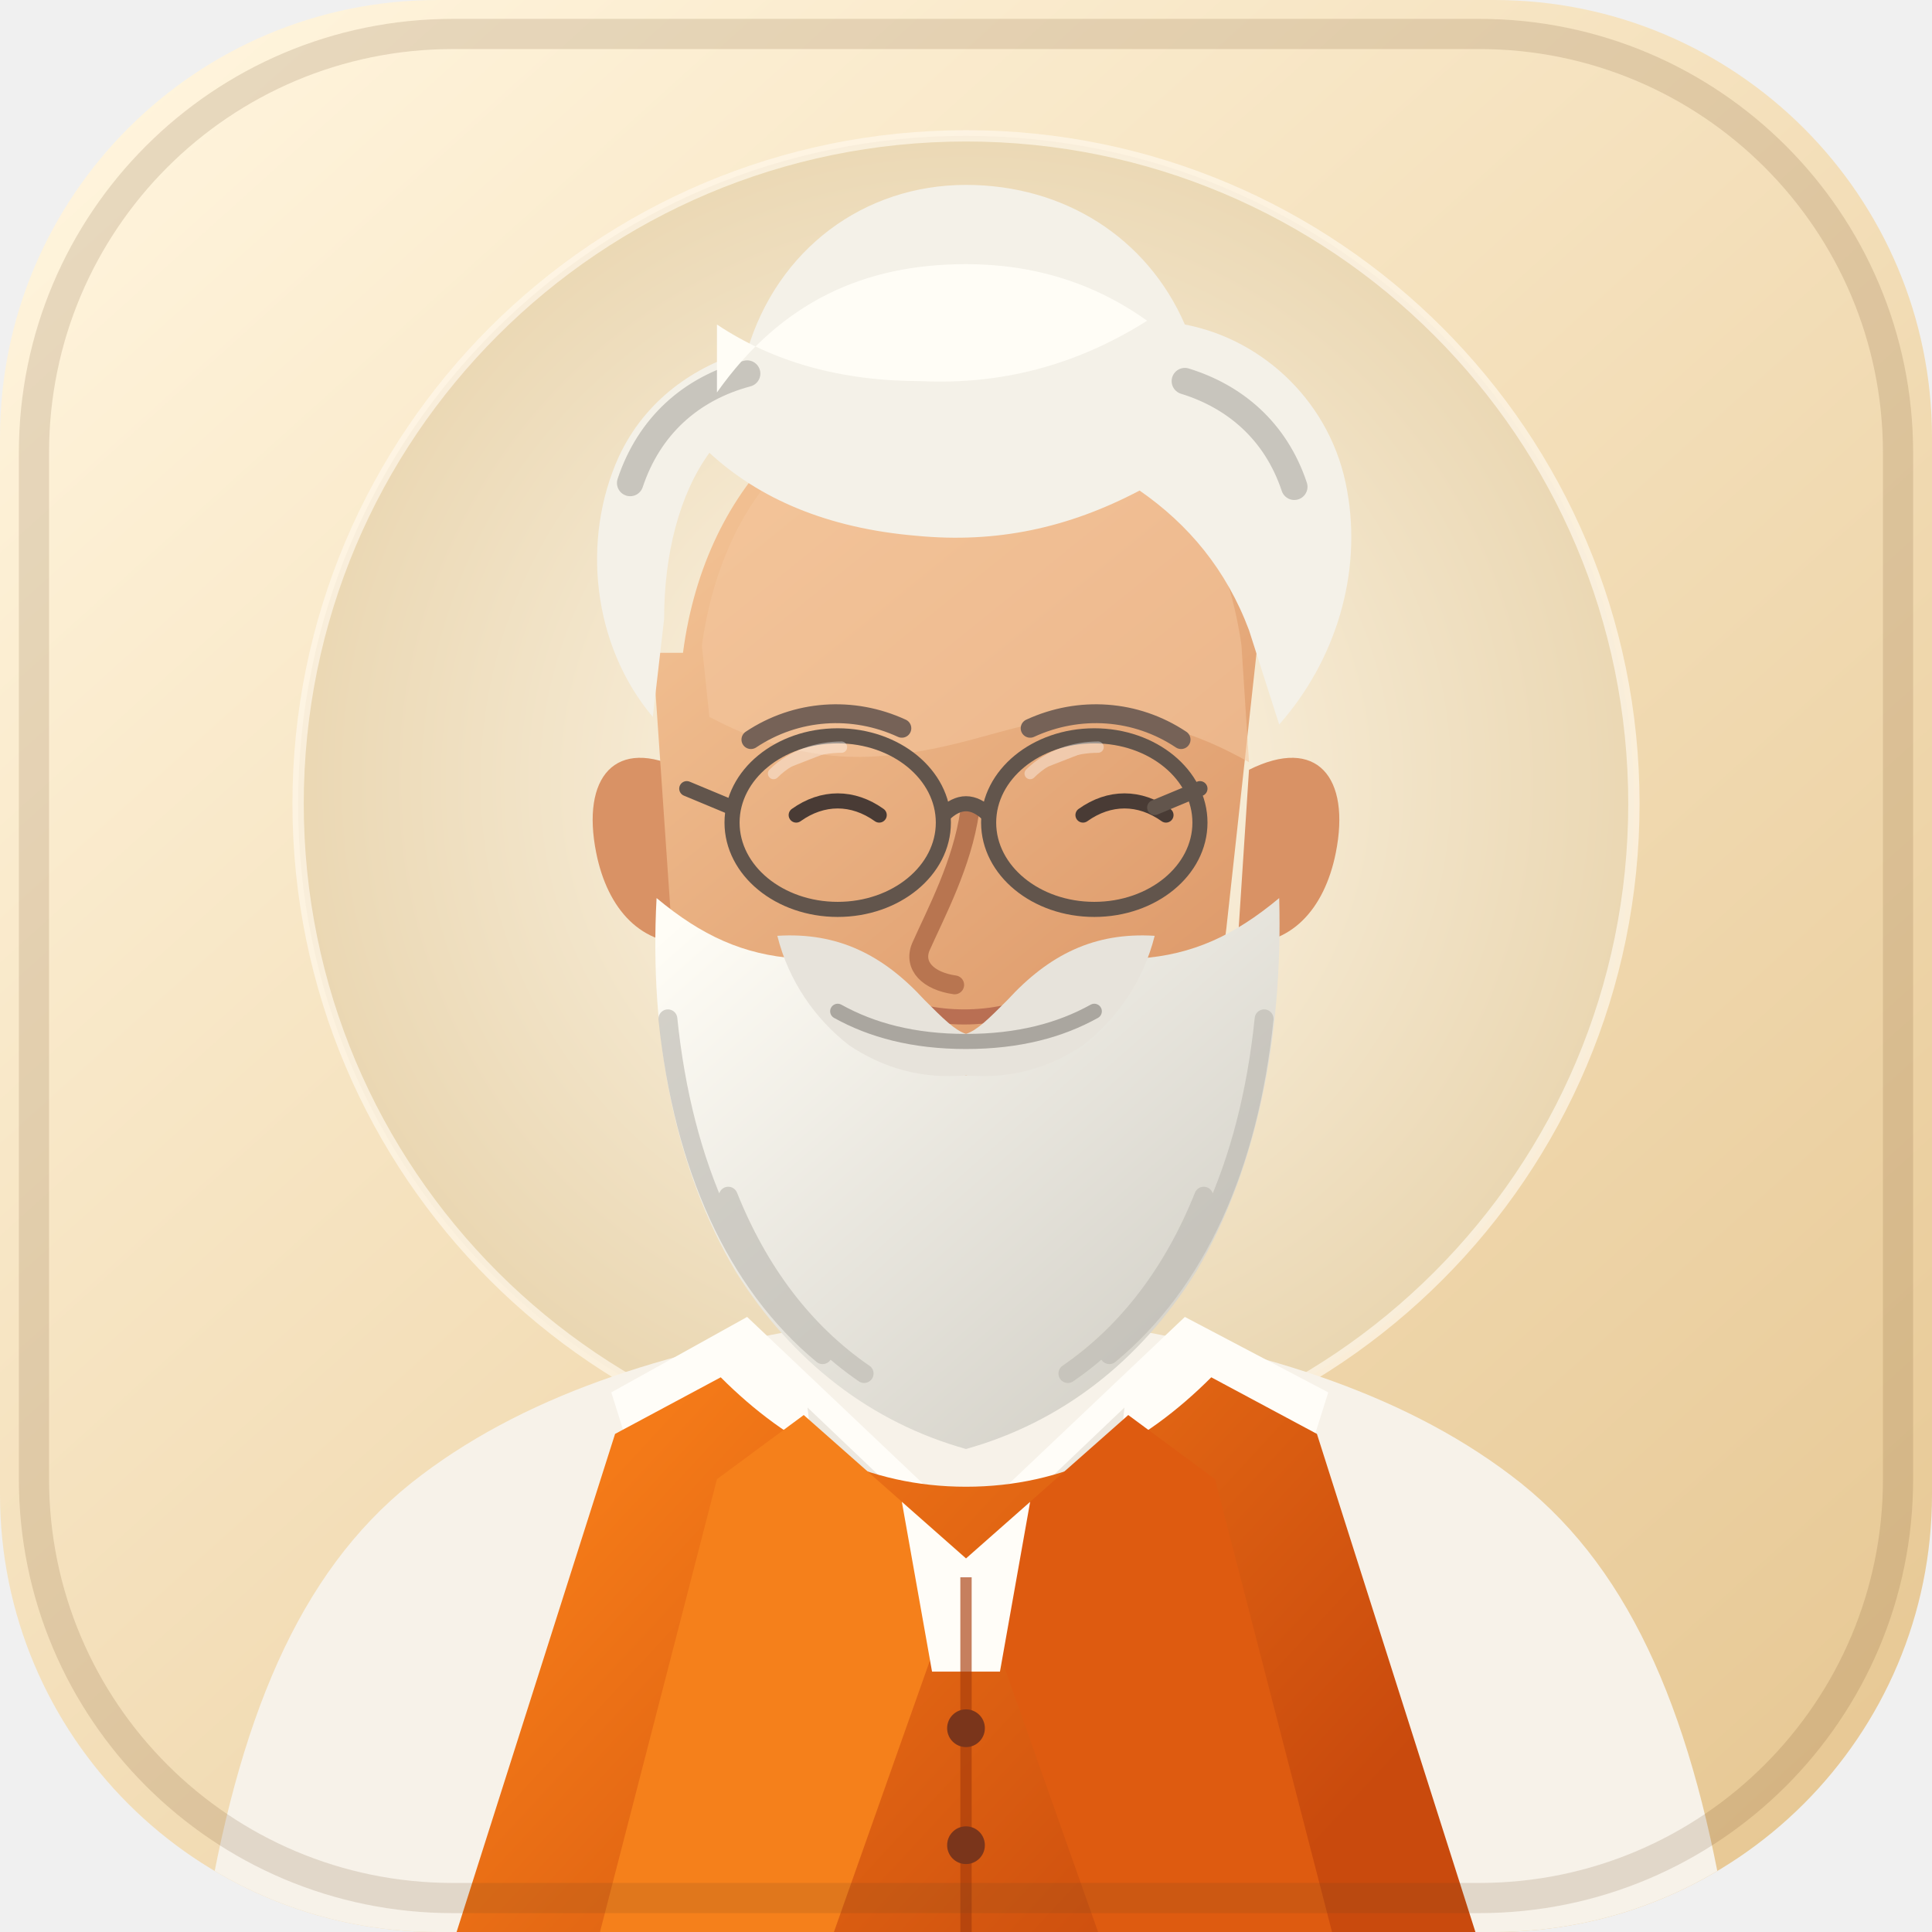
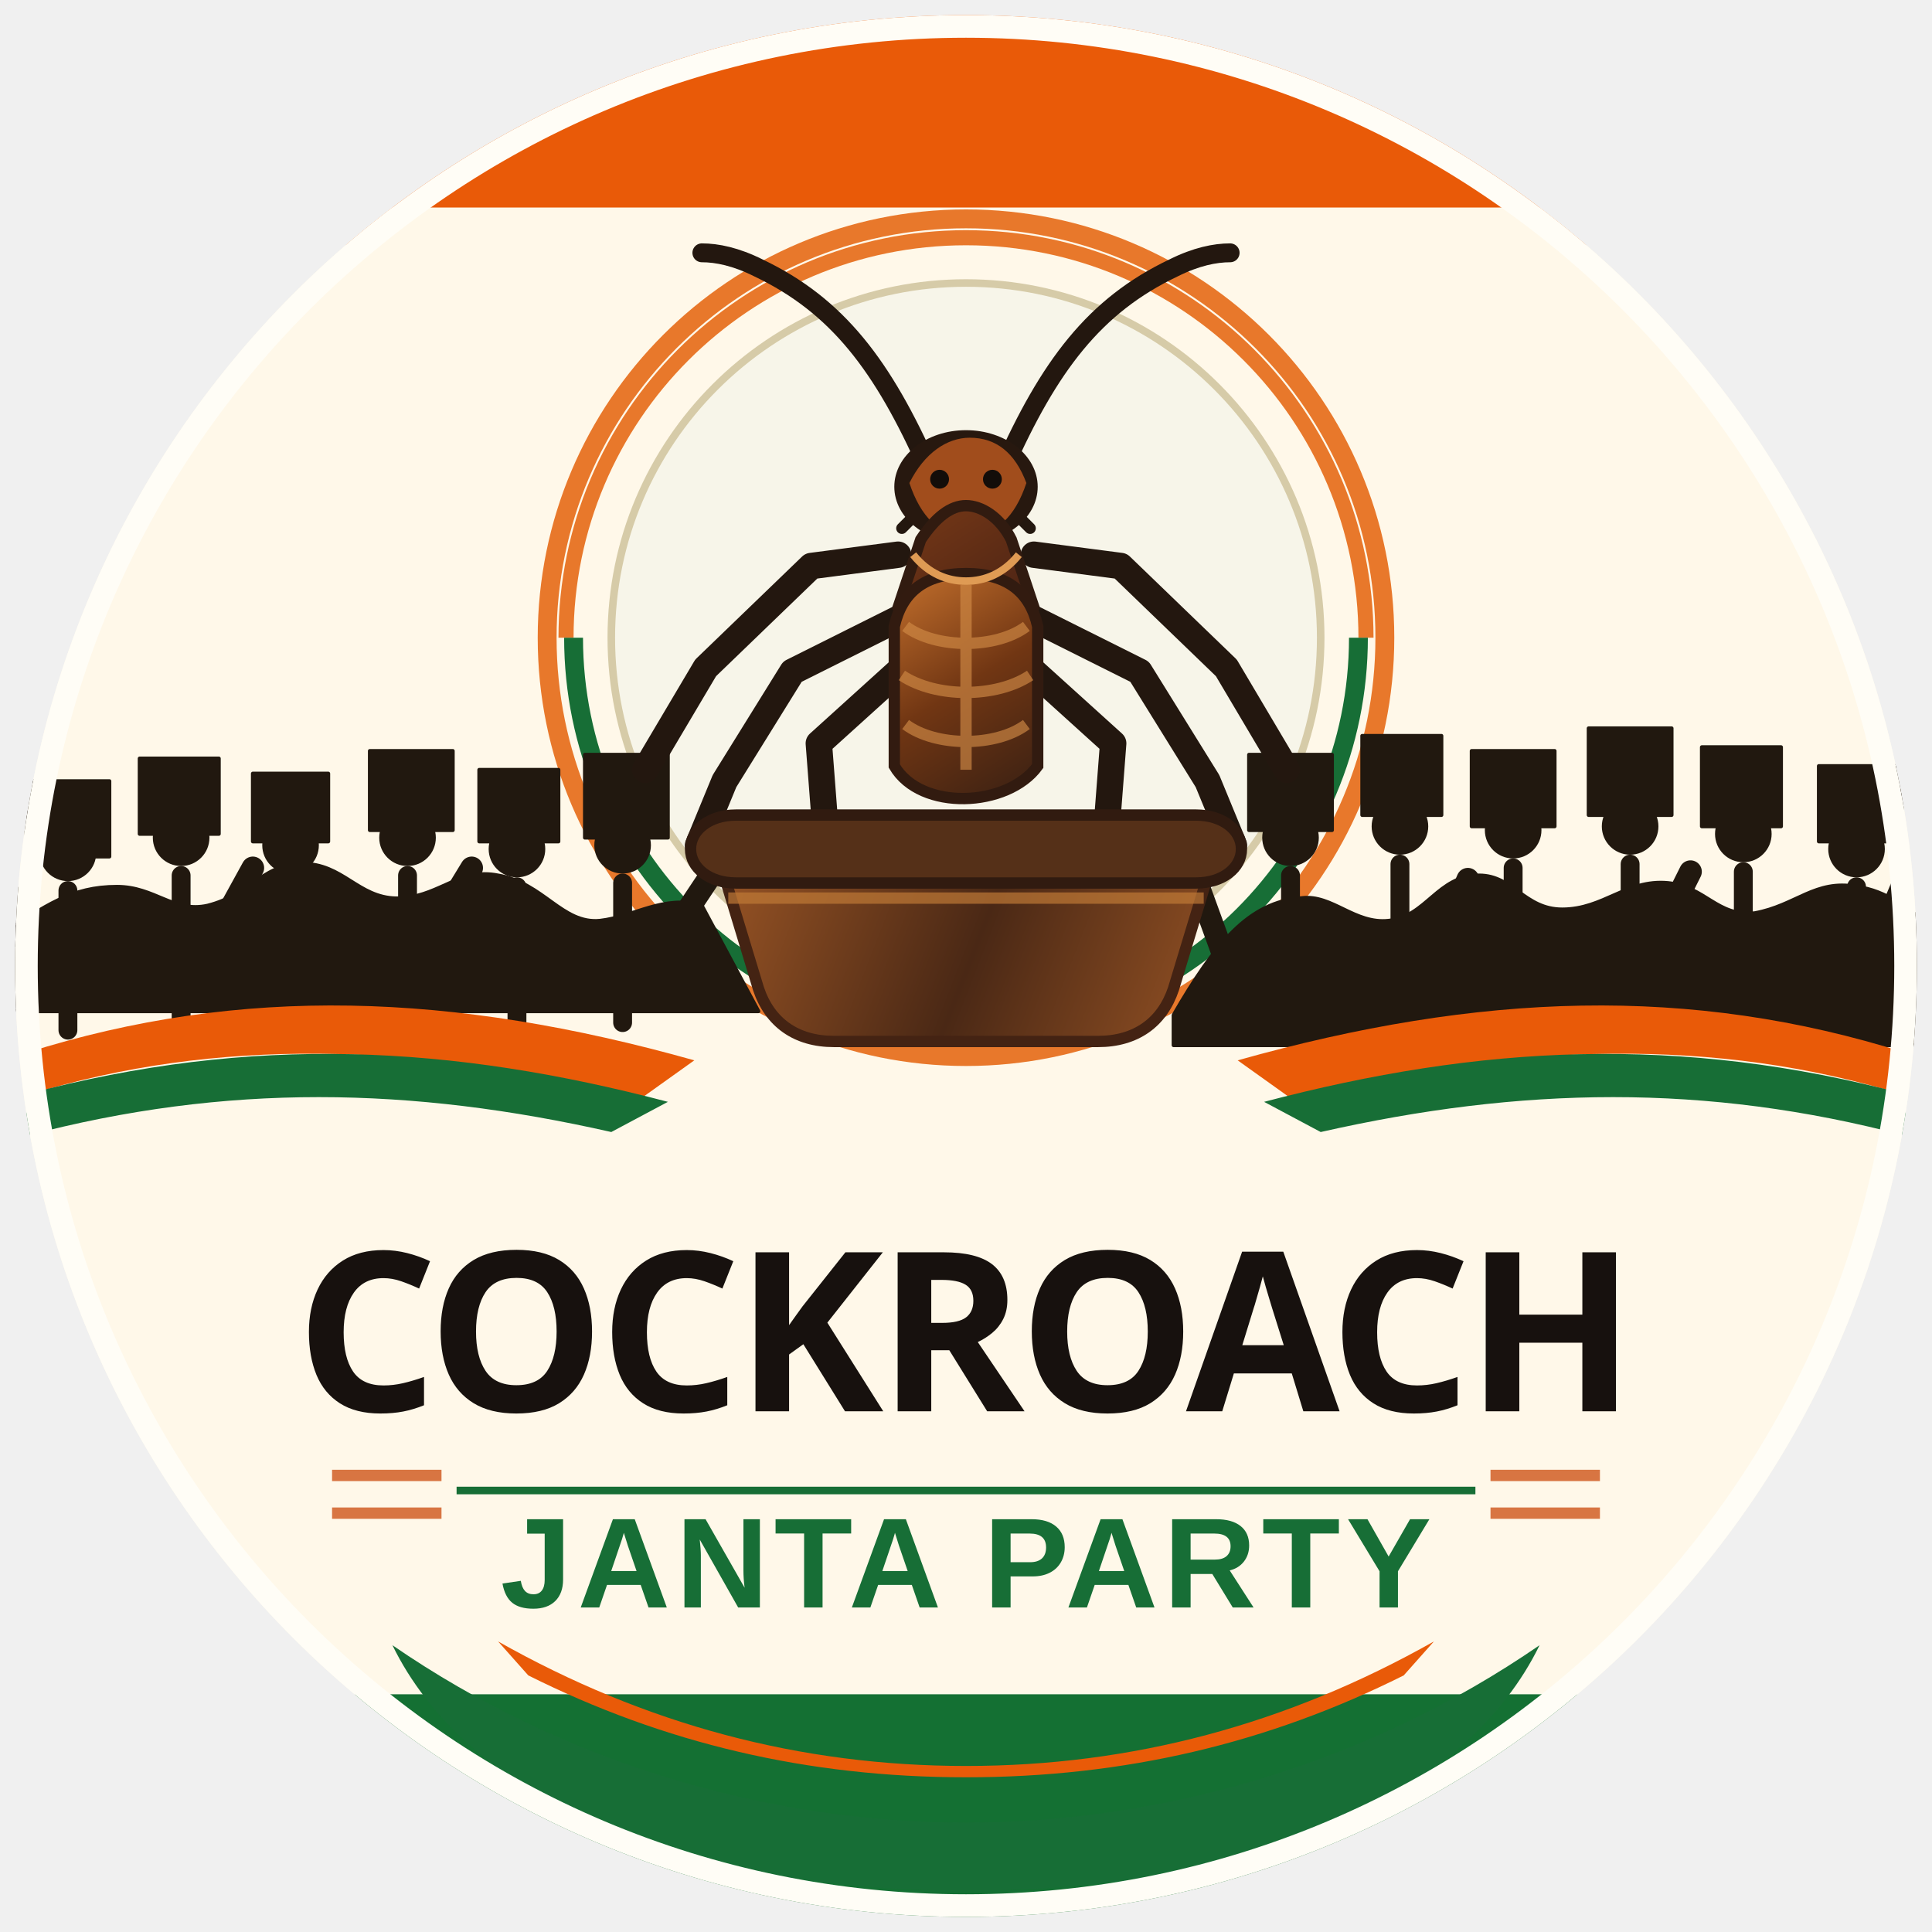
- <svg xmlns="http://www.w3.org/2000/svg" viewBox="0 0 512 512" role="img" aria-label="Stylized portrait of Narendra Modi">
+ <svg xmlns="http://www.w3.org/2000/svg" viewBox="0 0 512 512" role="img" aria-label="Cockroach Janta Party emblem">
  <defs>
-     <linearGradient id="background" x1="40" y1="20" x2="472" y2="500" gradientUnits="userSpaceOnUse">
-       <stop stop-color="#FFF4DC" />
-       <stop offset="1" stop-color="#E7C894" />
+     <clipPath id="seal">
+       <circle cx="256" cy="256" r="252" />
+     </clipPath>
+     <linearGradient id="shell" x1="224" y1="123" x2="288" y2="222" gradientUnits="userSpaceOnUse">
+       <stop stop-color="#8a4218" />
+       <stop offset=".48" stop-color="#4d2414" />
+       <stop offset="1" stop-color="#a65320" />
    </linearGradient>
-     <radialGradient id="halo" cx="0" cy="0" r="1" gradientTransform="matrix(0 190 -190 0 256 207)" gradientUnits="userSpaceOnUse">
-       <stop stop-color="#FFF9EC" />
-       <stop offset="1" stop-color="#E9D5AF" />
-     </radialGradient>
-     <linearGradient id="skin" x1="185" y1="149" x2="322" y2="318" gradientUnits="userSpaceOnUse">
-       <stop stop-color="#F1BF91" />
-       <stop offset="1" stop-color="#D99161" />
+     <linearGradient id="wing" x1="239" y1="154" x2="275" y2="211" gradientUnits="userSpaceOnUse">
+       <stop stop-color="#be6c2b" />
+       <stop offset=".48" stop-color="#713613" />
+       <stop offset="1" stop-color="#392013" />
    </linearGradient>
-     <linearGradient id="beard" x1="186" y1="238" x2="319" y2="389" gradientUnits="userSpaceOnUse">
-       <stop stop-color="#FFFDF6" />
-       <stop offset="1" stop-color="#CFCCC3" />
+     <linearGradient id="podium" x1="190" y1="226" x2="326" y2="279" gradientUnits="userSpaceOnUse">
+       <stop stop-color="#9a5525" />
+       <stop offset=".5" stop-color="#4a2815" />
+       <stop offset="1" stop-color="#9a5525" />
    </linearGradient>
-     <linearGradient id="vest" x1="178" y1="372" x2="329" y2="512" gradientUnits="userSpaceOnUse">
-       <stop stop-color="#F47A18" />
-       <stop offset="1" stop-color="#C94A0D" />
-     </linearGradient>
-     <clipPath id="frame">
-       <rect width="512" height="512" rx="116" />
-     </clipPath>
  </defs>
-   <g clip-path="url(#frame)">
-     <rect width="512" height="512" fill="url(#background)" />
-     <circle cx="256" cy="213" r="177" fill="url(#halo)" />
-     <circle cx="256" cy="213" r="177" fill="none" stroke="#FFF9EC" stroke-opacity=".7" stroke-width="3" />
-     <path d="M54 512c9-56 25-95 55-119 29-23 67-35 111-42h72c44 7 82 19 111 42 30 24 46 63 55 119H54Z" fill="#F7F2E9" />
-     <path d="m198 349 58 55 58-55 38 20-45 143H207l-45-143 36-20Z" fill="#FFFDF8" />
-     <path d="m214 373 42 40 42-40-16 139h-52l-16-139Z" fill="#E6E0D6" opacity=".72" />
-     <path d="M191 365c18 18 39 29 65 29s47-11 65-29l28 15 42 132H121l42-132 28-15Z" fill="url(#vest)" />
-     <path d="m213 375 43 38-35 99h-62l31-120 23-17Z" fill="#F5801B" />
-     <path d="m299 375-43 38 35 99h62l-31-120-23-17Z" fill="#DE5B10" />
-     <path d="m239 398 17 15 17-15-8 45h-18l-8-45Z" fill="#FFFDF8" />
-     <path d="M256 418v94" stroke="#A83D0B" stroke-opacity=".65" stroke-width="3" />
-     <circle cx="256" cy="458" r="5" fill="#7A351B" />
-     <circle cx="256" cy="489" r="5" fill="#7A351B" />
-     <path d="M181 204c-18-9-27 2-23 22 3 15 12 25 26 24l-3-46Zm150 0c18-9 27 2 23 22-3 15-12 25-26 24l3-46Z" fill="#D99265" />
-     <path d="M181 173c6-46 38-75 76-75s70 29 76 75l-8 73c-4 35-22 65-46 81-14 9-30 12-44 5-32-16-53-47-57-86l-5-73Z" fill="url(#skin)" />
-     <path d="M188 190c17 9 33 12 49 10 20-2 35-10 51-10 15 0 29 4 43 12l-2-31c-6-42-33-67-72-67s-65 25-71 67l2 19Z" fill="#F4C79E" opacity=".55" />
-     <path d="M173 190c-16-19-19-47-9-69 7-15 20-24 34-28 8-27 31-44 58-44 26 0 48 14 58 37 21 4 39 21 43 44 4 22-3 45-18 62l-8-25c-6-16-16-28-29-37-19 10-38 14-59 12-24-2-42-10-55-22-8 11-12 27-12 44l-3 26Z" fill="#F4F1E8" />
-     <path d="M167 128c5-15 16-25 31-29m145 30c-5-15-16-24-29-28" fill="none" stroke="#C8C5BD" stroke-linecap="round" stroke-width="7" />
-     <path d="M190 104c17-24 39-34 66-34 18 0 34 5 48 15-19 12-39 17-60 16-21 0-39-5-54-15Z" fill="#FFFDF6" />
-     <path d="M199 196c12-8 27-9 40-3m34 0c13-6 28-5 40 3" fill="none" stroke="#766257" stroke-linecap="round" stroke-width="5" />
-     <path d="M211 216c7-5 15-5 22 0m54 0c7-5 15-5 22 0" fill="none" stroke="#493B35" stroke-linecap="round" stroke-width="4" />
-     <path d="M257 215c-2 14-9 27-13 36-2 5 2 9 9 10" fill="none" stroke="#B87550" stroke-linecap="round" stroke-width="5" />
-     <path d="M234 265c14 6 29 6 43 0" fill="none" stroke="#B96F53" stroke-linecap="round" stroke-width="4" />
-     <g fill="none" stroke="#62554C" stroke-width="4">
-       <ellipse cx="222" cy="218" rx="28" ry="23" />
-       <ellipse cx="290" cy="218" rx="28" ry="23" />
-       <path d="M250 216c4-4 8-4 12 0M194 214l-12-5m124 5 12-5" stroke-linecap="round" />
+   <g clip-path="url(#seal)">
+     <rect width="512" height="512" fill="#fff8e9" />
+     <rect width="512" height="65" fill="#e95a08" />
+     <rect y="55" width="512" height="30" fill="#fff8e9" />
+     <rect y="449" width="512" height="63" fill="#147033" />
+     <circle cx="256" cy="169" r="111" fill="#fff8e9" stroke="#e8782b" stroke-width="5" />
+     <path d="M150 169a106 106 0 0 1 212 0" fill="none" stroke="#e8782b" stroke-width="4" />
+     <path d="M152 169a104 104 0 0 0 208 0" fill="none" stroke="#176e36" stroke-width="5" />
+     <circle cx="256" cy="169" r="94" fill="#f7f5e9" stroke="#d6cba8" stroke-width="2" />
+     <g fill="#21180f" stroke="#21180f" stroke-linecap="round" stroke-linejoin="round">
+       <path d="M0 248c12-8 19-13 31-13 10 0 15 7 24 5 12-3 15-12 27-11 10 1 14 10 25 9 10-1 15-8 25-6 12 2 17 13 27 12 9-1 17-7 27-4l15 28H0Z" />
+       <path d="M311 269c11-19 20-30 34-31 8-1 14 7 23 6 10-1 13-12 24-12 9 0 12 9 22 9 11 0 17-8 28-7 10 1 13 9 23 8 11-2 16-9 27-7 8 1 14 6 20 11v31H311Z" />
+       <circle cx="18" cy="226" r="7" />
+       <circle cx="48" cy="222" r="7" />
+       <circle cx="77" cy="224" r="7" />
+       <circle cx="108" cy="222" r="7" />
+       <circle cx="137" cy="225" r="7" />
+       <circle cx="165" cy="224" r="7" />
+       <circle cx="342" cy="222" r="7" />
+       <circle cx="371" cy="219" r="7" />
+       <circle cx="401" cy="220" r="7" />
+       <circle cx="432" cy="219" r="7" />
+       <circle cx="462" cy="221" r="7" />
+       <circle cx="492" cy="225" r="7" />
+       <path d="M18 236v37M48 232v39M77 234v39M108 232v43M137 235v39M165 234v37" fill="none" stroke-width="5" />
+       <path d="M342 232v42M371 229v43M401 230v44M432 229v43M462 231v43M492 235v40" fill="none" stroke-width="5" />
+       <path d="M7 207h22v20H7zM37 201h21v20H37zM67 205h20v18H67zM98 199h22v21H98zM127 204h21v19h-21zM155 200h22v22h-22z" />
+       <path d="M331 200h22v20h-22zM361 195h21v21h-21zM390 199h22v20h-22zM421 193h22v23h-22zM451 198h21v21h-21zM482 203h22v20h-22z" />
+       <path d="M8 253 1 233m55 17 11-20m47 18 11-18m54 16 12-18M326 258l-8-22m61 20 10-23m47 22 12-24m48 23 8-19" fill="none" stroke-width="6" />
    </g>
-     <g fill="#FFF" opacity=".38">
-       <path d="M205 205c5-5 12-7 18-7" stroke="#FFF" stroke-linecap="round" stroke-width="3" />
-       <path d="M273 205c5-5 12-7 18-7" stroke="#FFF" stroke-linecap="round" stroke-width="3" />
+     <g fill="none" stroke="#23170f" stroke-linecap="round" stroke-linejoin="round">
+       <path d="M246 124c-12-27-24-43-45-53-6-3-11-4-15-4M266 124c12-27 24-43 45-53 6-3 11-4 15-4" stroke-width="5" />
+       <path d="M238 147 215 150l-28 27-16 27M238 164l-28 14-18 29-7 17M238 178l-21 19 2 26M274 147l23 3 28 27 16 27M274 164l28 14 18 29 7 17M274 178l21 19-2 26" stroke-width="7" />
+       <path d="m248 131-9 9m25-9 9 9" stroke-width="3" />
    </g>
-     <path d="M174 238c12 10 23 15 37 16 14 1 24 8 32 18 5 7 9 12 13 13 5-1 9-6 14-13 8-10 18-17 32-18 14-1 25-6 37-16 1 37-6 72-22 99-15 24-36 40-61 47-25-7-46-23-61-47-16-27-23-62-21-99Z" fill="url(#beard)" />
-     <path d="M177 270c4 39 18 70 41 89m117-89c-4 39-18 70-41 89M193 317c8 20 20 36 36 47m90-47c-8 20-20 36-36 47" fill="none" stroke="#BDBAB2" stroke-linecap="round" stroke-width="5" opacity=".65" />
-     <path d="M206 248c16-1 28 5 39 17 5 5 8 8 11 9 3-1 6-4 11-9 11-12 23-18 39-17-3 12-10 22-19 29-9 6-19 9-31 8-12 1-22-2-31-8-9-7-16-17-19-29Z" fill="#E7E3DB" />
-     <path d="M222 268c9 5 20 8 34 8s25-3 34-8" fill="none" stroke="#AAA69F" stroke-linecap="round" stroke-width="4" />
-     <rect x="9" y="9" width="494" height="494" rx="111" fill="none" stroke="#704525" stroke-opacity=".16" stroke-width="8" />
+     <ellipse cx="256" cy="129" rx="19" ry="15" fill="#27180f" />
+     <path d="M241 128c4-8 10-12 16-12 7 0 12 4 15 12-3 9-8 14-16 14-7 0-12-5-15-14Z" fill="#a14d1c" />
+     <circle cx="249" cy="127" r="2.5" fill="#130d09" />
+     <circle cx="263" cy="127" r="2.5" fill="#130d09" />
+     <path d="M244 143c4-6 8-9 12-9s9 3 12 9l6 18-6 14h-24l-6-14Z" fill="url(#shell)" stroke="#311b10" stroke-width="3" />
+     <path d="M237 166c2-9 8-14 19-14s17 5 19 14v37c-8 11-31 12-38 0Z" fill="url(#wing)" stroke="#321b10" stroke-width="3" />
+     <path d="M256 155v49M240 166c8 6 24 6 32 0M239 179c9 6 25 6 34 0M240 192c8 6 24 6 32 0" fill="none" stroke="#d18a45" stroke-opacity=".65" stroke-width="3" />
+     <path d="M242 147c4 5 9 7 14 7s10-2 14-7" fill="none" stroke="#df9b54" stroke-width="2" />
+     <path d="M191 229h130l-10 33c-3 9-10 14-20 14h-70c-10 0-17-5-20-14Z" fill="url(#podium)" stroke="#442313" stroke-width="3" />
+     <path d="M183 225c0-5 5-9 12-9h122c7 0 12 4 12 9s-5 9-12 9H195c-7 0-12-4-12-9Z" fill="#553018" stroke="#311b10" stroke-width="3" />
+     <path d="M193 238h126" stroke="#c07a37" stroke-opacity=".7" stroke-width="3" />
+     <path d="M7 279c57-18 113-16 177 2l-14 10c-60-15-113-16-162-1Z" fill="#e95a08" />
+     <path d="M7 290c60-16 113-13 170 2l-15 8c-53-12-102-13-155 1Z" fill="#176e36" />
+     <path d="M505 279c-57-18-113-16-177 2l14 10c60-15 113-16 162-1Z" fill="#e95a08" />
+     <path d="M505 290c-60-16-113-13-170 2l15 8c53-12 102-13 155 1Z" fill="#176e36" />
+     <text x="256" y="374" text-anchor="middle" fill="#17110e" font-family="Arial Narrow, Impact, sans-serif" font-size="59" font-weight="900" letter-spacing="-1.5" textLength="390" lengthAdjust="spacingAndGlyphs">COCKROACH</text>
+     <path d="M88 391h29m-29 10h29m278-10h29m-29 10h29" stroke="#d87542" stroke-width="3" />
+     <path d="M121 395h270" stroke="#176e36" stroke-width="2" />
+     <text x="256" y="426" text-anchor="middle" fill="#176e36" font-family="Arial Narrow, Arial, sans-serif" font-size="34" font-weight="900" letter-spacing="1.5" textLength="270" lengthAdjust="spacingAndGlyphs">JANTA PARTY</text>
+     <path d="M104 436c45 31 99 47 152 47s107-16 152-47c-19 39-73 65-152 65s-133-26-152-65Z" fill="#176e36" />
+     <path d="M132 435c39 22 80 33 124 33s85-11 124-33l-8 9c-36 18-74 27-116 27s-80-9-116-27Z" fill="#e95a08" />
+     <circle cx="256" cy="256" r="249" fill="none" stroke="#fffdf6" stroke-width="6" />
  </g>
</svg>
